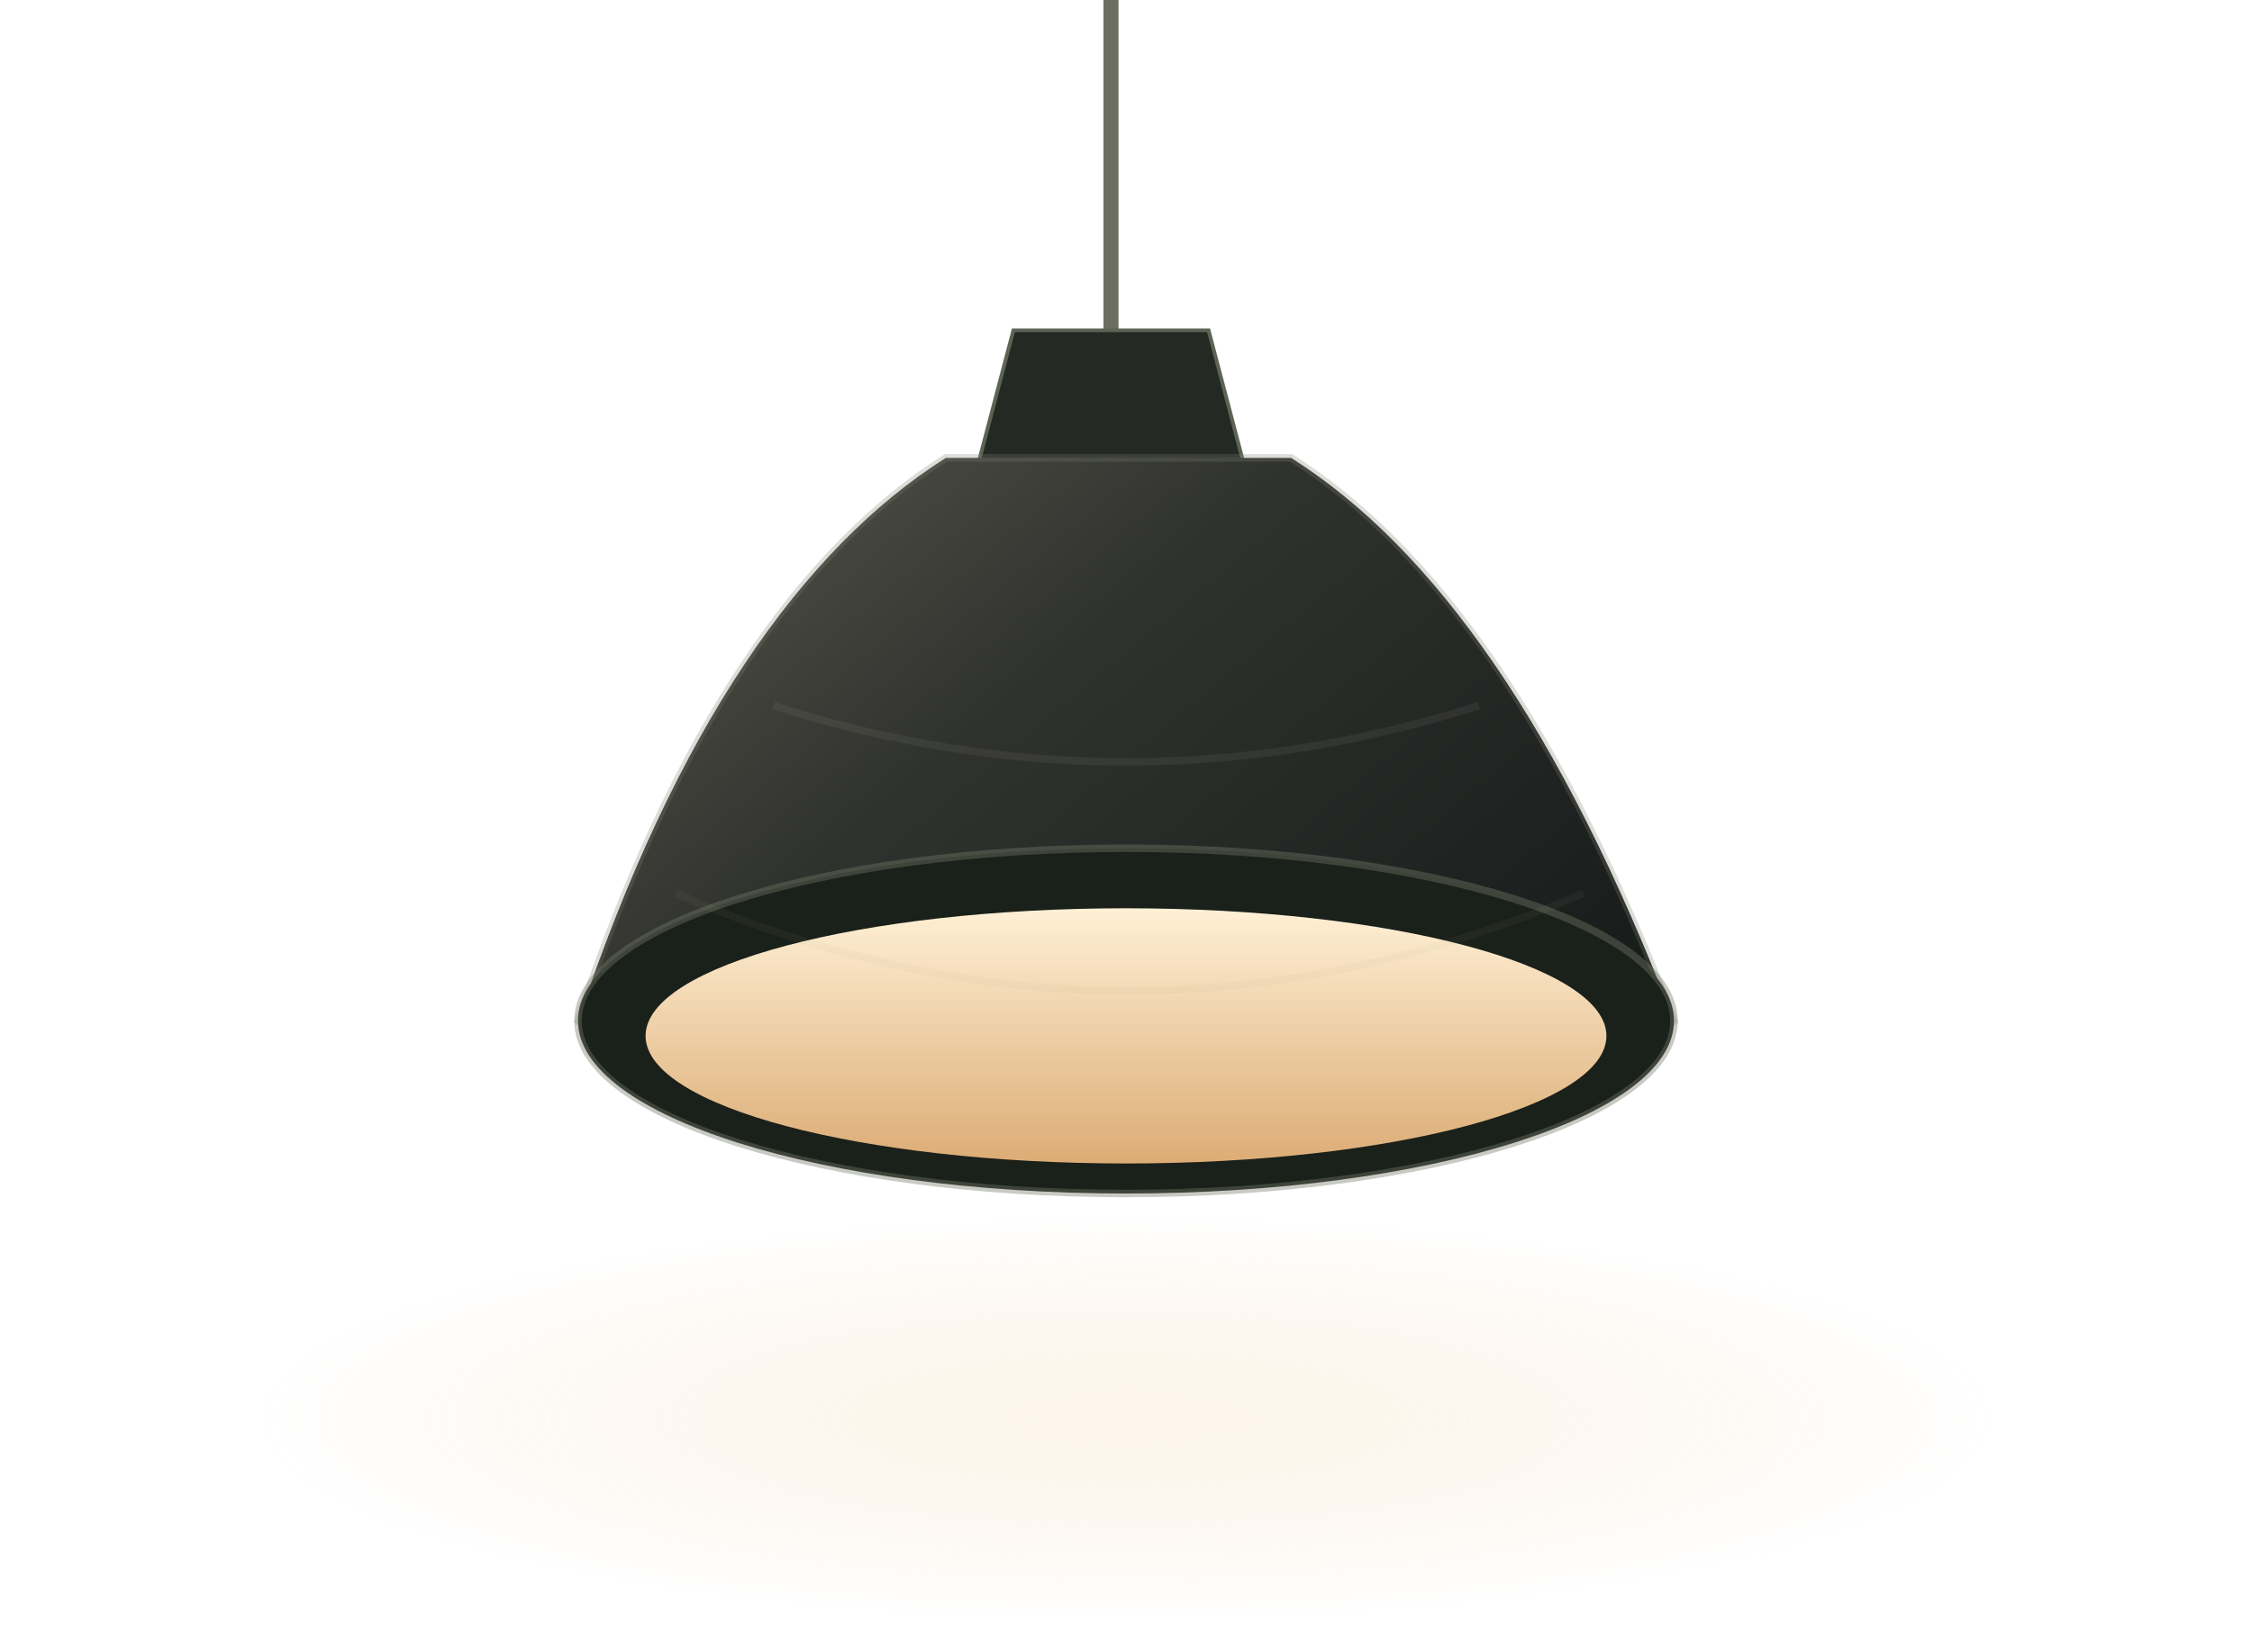
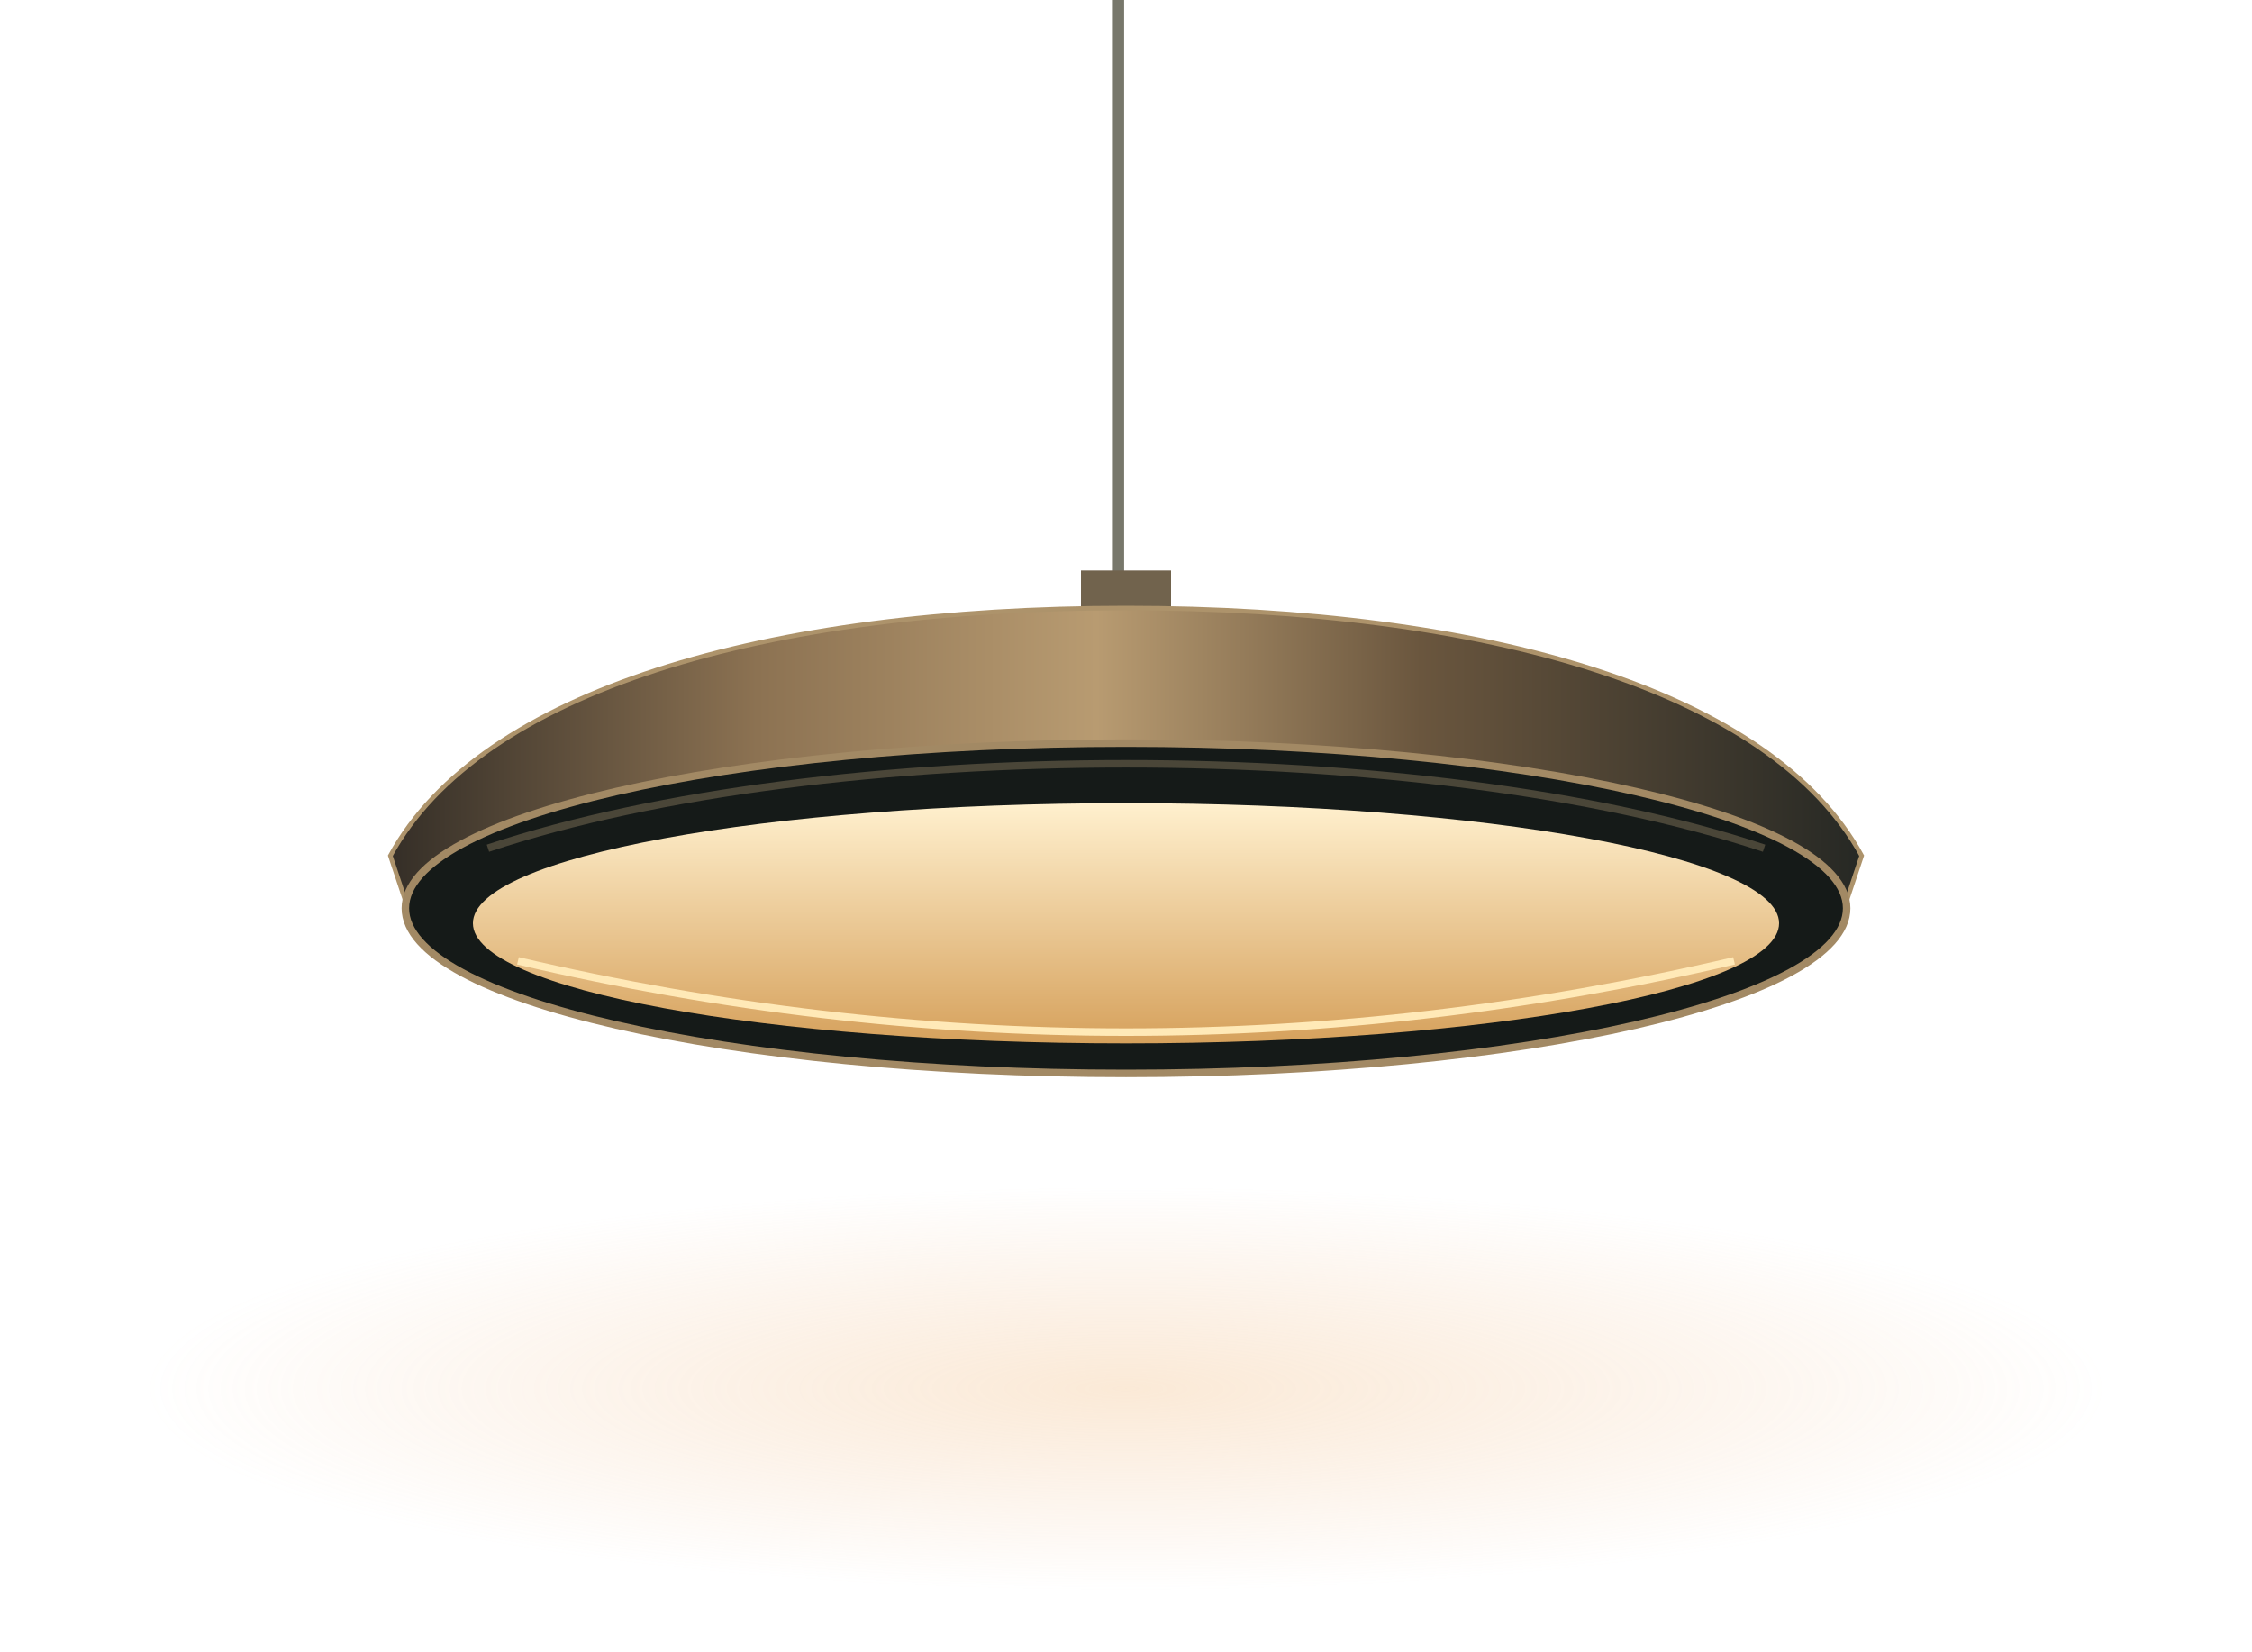
- <svg xmlns="http://www.w3.org/2000/svg" viewBox="0 0 300 220" class="lamp-illustration lit" role="img" aria-label="Предметная иллюстрация светильника">
+ <svg xmlns="http://www.w3.org/2000/svg" viewBox="0 0 300 220" class="lamp-illustration lit" role="img" aria-label="Дисковый подвесной светильник, концептуальная иллюстрация CH1">
  <defs>
-     <linearGradient id="lampBody" x1="0" y1="0" x2="1" y2=".8">
-       <stop stop-color="#59594f" />
-       <stop offset=".4" stop-color="#30322e" />
-       <stop offset="1" stop-color="#151918" />
+     <linearGradient id="pendant-metal" x1="0" x2="1">
+       <stop stop-color="#342e27" />
+       <stop offset=".25" stop-color="#8c7252" />
+       <stop offset=".48" stop-color="#b89b71" />
+       <stop offset=".7" stop-color="#6a563e" />
+       <stop offset="1" stop-color="#262824" />
    </linearGradient>
-     <radialGradient id="lampLight">
-       <stop stop-color="#f7daab" stop-opacity=".25" />
-       <stop offset="1" stop-color="#e5ad72" stop-opacity="0" />
+     <linearGradient id="pendant-face" x2="0" y2="1">
+       <stop stop-color="#fff0ce" />
+       <stop offset="1" stop-color="#d6a15c" />
+     </linearGradient>
+     <radialGradient id="pendant-wash">
+       <stop stop-color="#f2bc81" stop-opacity=".32" />
+       <stop offset="1" stop-color="#edb17c" stop-opacity="0" />
    </radialGradient>
-     <linearGradient id="lampFace" x1="0" y1="0" x2="0" y2="1">
-       <stop stop-color="#fff0d5" />
-       <stop offset="1" stop-color="#dcac75" />
-     </linearGradient>
  </defs>
-   <ellipse cx="150" cy="189" rx="117" ry="27" fill="url(#lampLight)" />
-   <path d="M148 0v46" stroke="#6c6e60" stroke-width="2" />
-   <path d="M135 44h26l5 19h-36z" fill="#242a23" stroke="#5e6455" stroke-width=".5" />
-   <path d="M126 61C107 73 90 97 77 136Q150 180 223 136C208 97 191 73 172 61Z" fill="url(#lampBody)" stroke="#7e817344" />
-   <ellipse cx="150" cy="136" rx="73" ry="23" fill="#1a201a" stroke="#777c6b66" />
-   <ellipse cx="150" cy="138" rx="64" ry="17" fill="url(#lampFace)" />
-   <path d="M103 94Q150 109 197 94" fill="none" stroke="#b3b2a518" />
-   <path d="M90 119Q150 145 211 119" fill="none" stroke="#a6a79511" />
+   <ellipse cx="150" cy="185" rx="130" ry="27" fill="url(#pendant-wash)" />
+   <path d="M149 0V80" stroke="#77776b" stroke-width="1.5" />
+   <path d="M144 76h12v12h-12Z" fill="#71634d" />
+   <path d="M52 114C64 92 102 81 150 81S236 92 248 114L245 123H55Z" fill="url(#pendant-metal)" stroke="#ad936b" stroke-width=".6" />
+   <ellipse cx="150" cy="121" rx="96" ry="22" fill="#151a18" stroke="#a28964" stroke-width="1" />
+   <ellipse cx="150" cy="123" rx="87" ry="16" fill="url(#pendant-face)" />
+   <path d="M65 113C110 98 190 98 235 113" fill="none" stroke="#f4d2a1" stroke-opacity=".24" />
+   <path d="M69 128Q150 147 231 128" fill="none" stroke="#ffe9b7" stroke-width="1" />
</svg>
